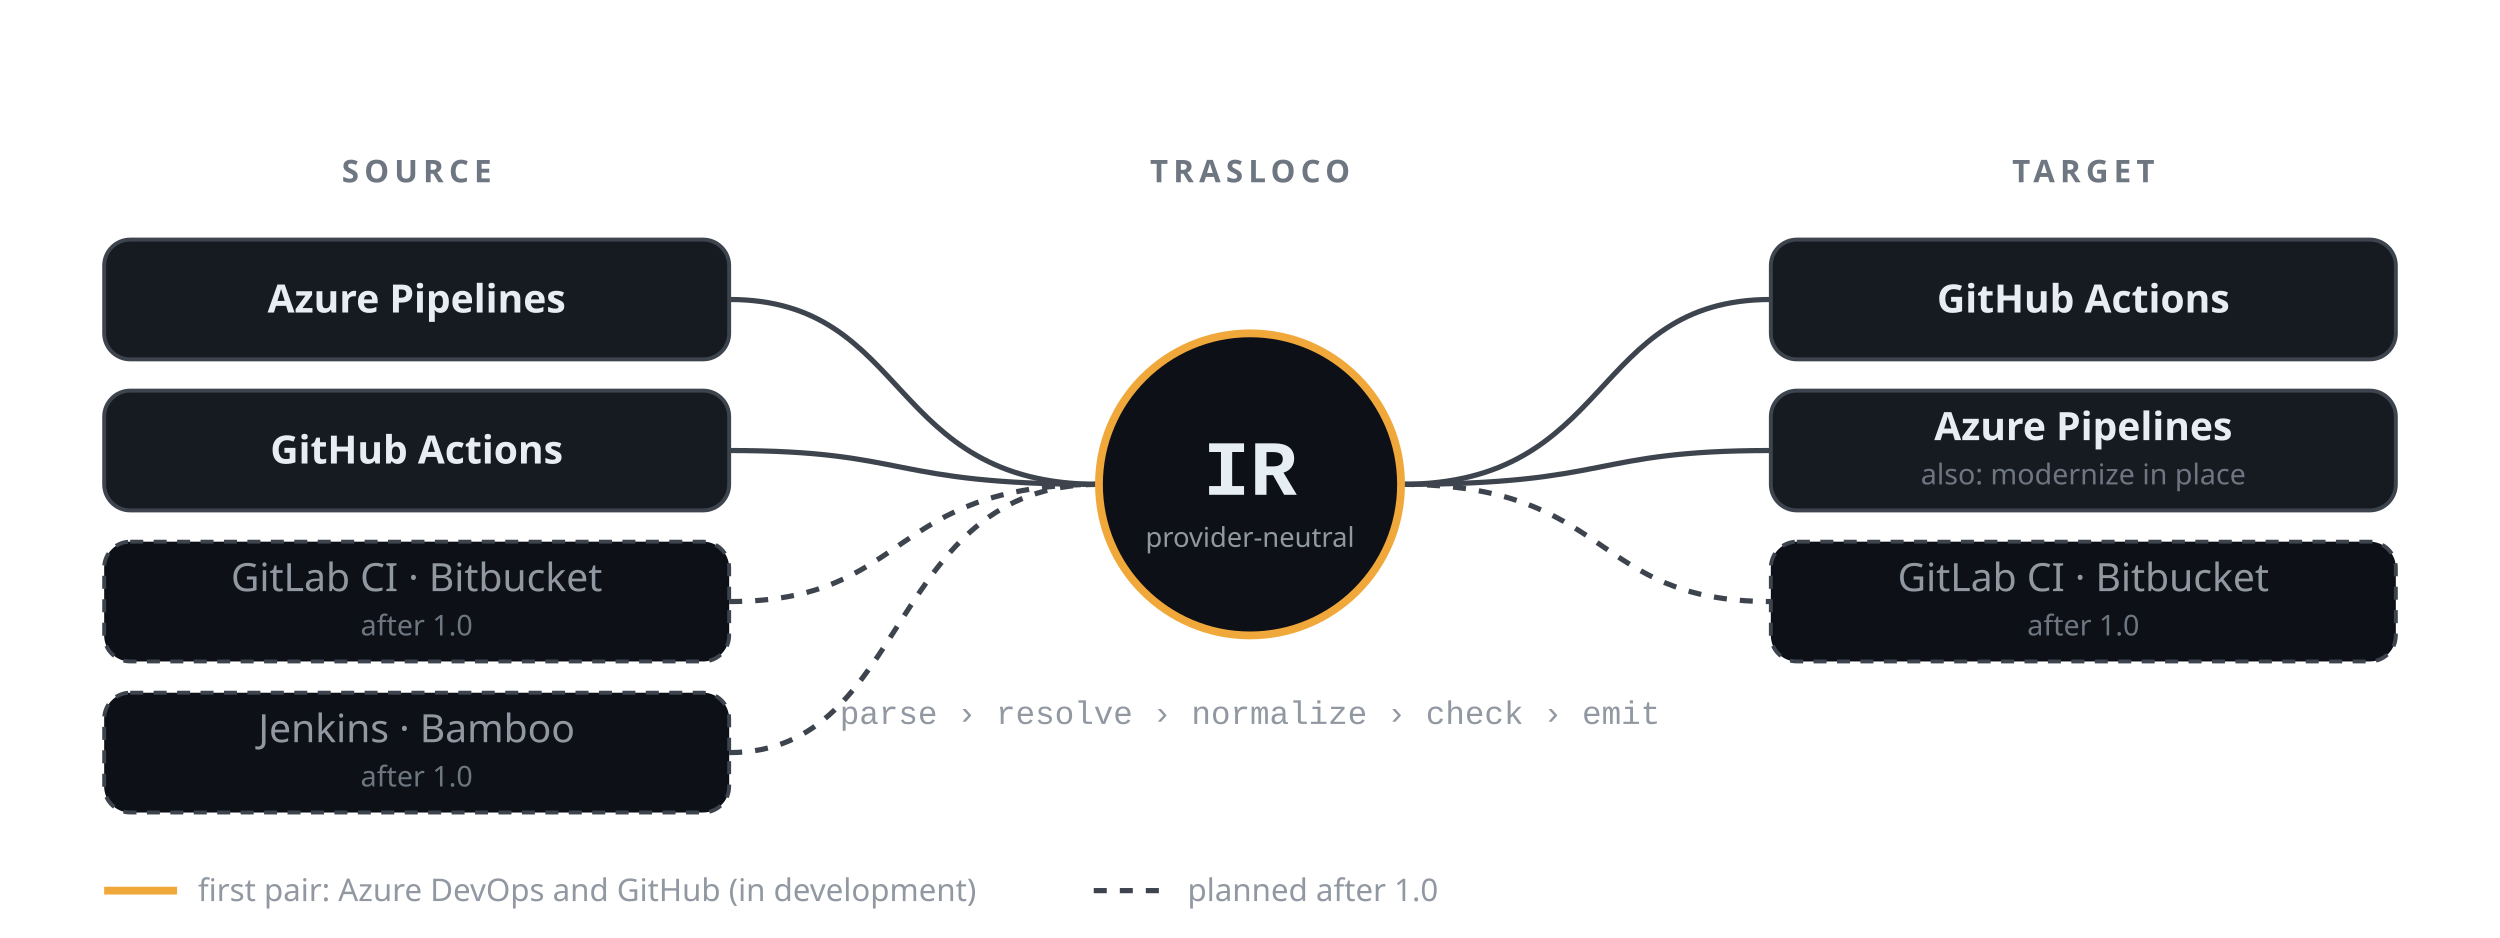
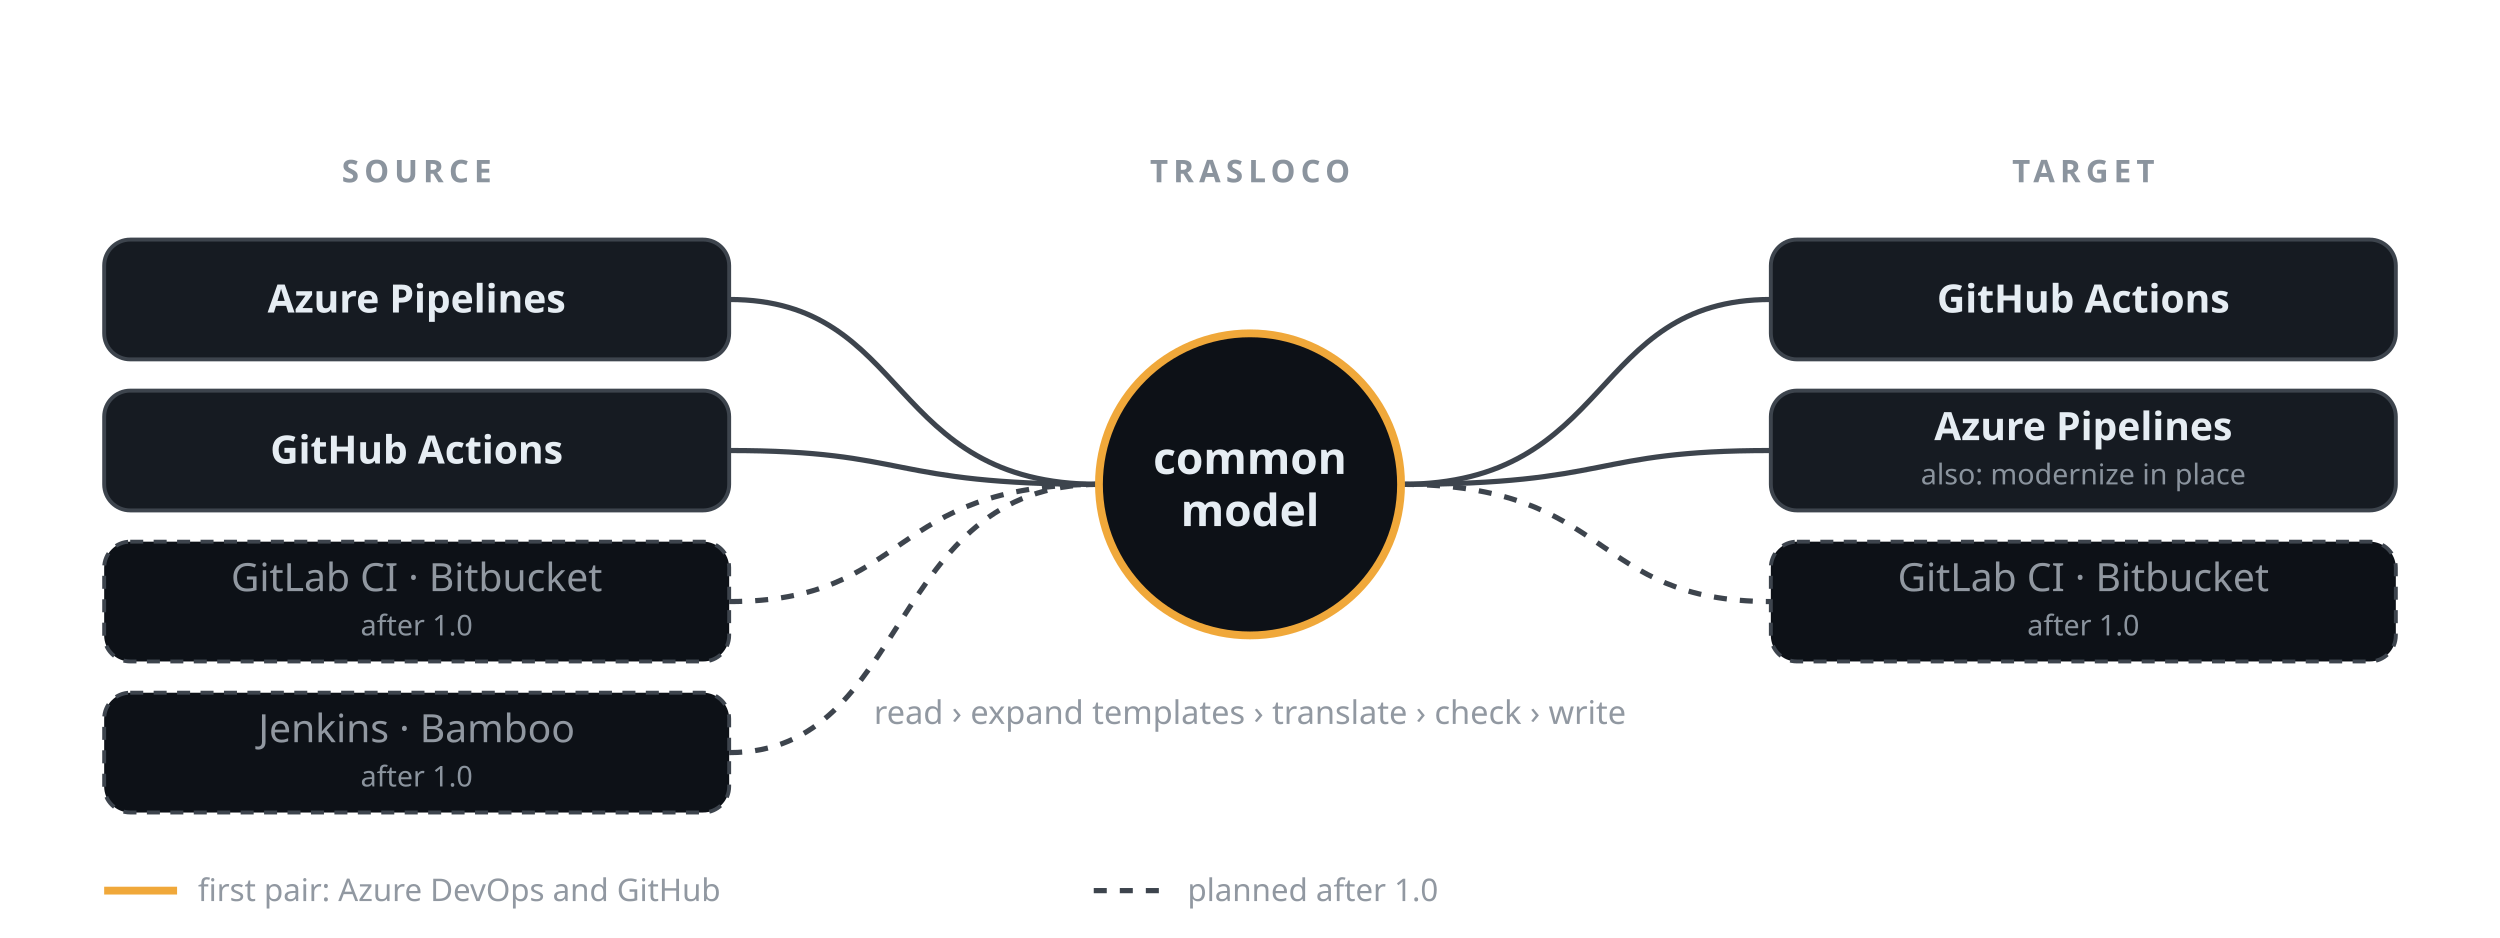
- <svg xmlns="http://www.w3.org/2000/svg" viewBox="0 0 960 360" width="960" height="360" role="img" aria-label="trasloco compiles every source pipeline dialect into one provider-neutral IR and emits every target from it">
+ <svg xmlns="http://www.w3.org/2000/svg" viewBox="0 0 960 360" width="960" height="360" role="img" aria-label="trasloco reads pipelines from any source platform into one common, platform-neutral model and writes them out for any target platform">
  <g font-family="-apple-system,BlinkMacSystemFont,'Segoe UI','Noto Sans',Helvetica,Arial,sans-serif">
-     <text x="160.0" y="70" text-anchor="middle" font-size="12" font-weight="600" letter-spacing="2" fill="#6E7681">SOURCE</text>
-     <text x="800.0" y="70" text-anchor="middle" font-size="12" font-weight="600" letter-spacing="2" fill="#6E7681">TARGET</text>
-     <text x="480" y="70" text-anchor="middle" font-size="12" font-weight="600" letter-spacing="2" fill="#6E7681">TRASLOCO</text>
+     <text x="160.0" y="70" text-anchor="middle" font-size="12" font-weight="600" letter-spacing="2" fill="#8B949E">SOURCE</text>
+     <text x="800.0" y="70" text-anchor="middle" font-size="12" font-weight="600" letter-spacing="2" fill="#8B949E">TARGET</text>
+     <text x="480" y="70" text-anchor="middle" font-size="12" font-weight="600" letter-spacing="2" fill="#8B949E">TRASLOCO</text>
    <path d="M280,115.0 C350,115.0 340,186 422,186" fill="none" stroke="#3D444D" stroke-width="2" />
    <path d="M280,173.0 C350,173.0 340,186 422,186" fill="none" stroke="#3D444D" stroke-width="2" />
    <path d="M280,231.0 C350,231.0 340,186 422,186" fill="none" stroke="#3D444D" stroke-width="2" stroke-dasharray="5 5" />
    <path d="M280,289.0 C350,289.0 340,186 422,186" fill="none" stroke="#3D444D" stroke-width="2" stroke-dasharray="5 5" />
    <path d="M538,186 C620,186 610,115.0 680,115.0" fill="none" stroke="#3D444D" stroke-width="2" />
    <path d="M538,186 C620,186 610,173.0 680,173.0" fill="none" stroke="#3D444D" stroke-width="2" />
    <path d="M538,186 C620,186 610,231.0 680,231.0" fill="none" stroke="#3D444D" stroke-width="2" stroke-dasharray="5 5" />
    <circle r="12" fill="#F0A83A" opacity="0">
      <animateMotion dur="3.2s" begin="trip00.begin" path="M280,115.0 C350,115.0 340,186 422,186 L538,186 C620,186 610,115.0 680,115.0" calcMode="spline" keyTimes="0;1" keySplines="0.45 0 0.55 1" />
      <animate attributeName="opacity" values="0;0.22;0.22;0" keyTimes="0;0.08;0.92;1" dur="3.2s" begin="trip00.begin" />
    </circle>
    <circle r="6" fill="#F0A83A" opacity="0">
      <animateMotion dur="3.2s" begin="0.0s;trip00.end+5.8s" id="trip00" path="M280,115.0 C350,115.0 340,186 422,186 L538,186 C620,186 610,115.0 680,115.0" calcMode="spline" keyTimes="0;1" keySplines="0.45 0 0.55 1" />
      <animate attributeName="opacity" values="0;1;1;0" keyTimes="0;0.08;0.92;1" dur="3.2s" begin="trip00.begin" />
    </circle>
    <circle r="12" fill="#F0A83A" opacity="0">
      <animateMotion dur="3.2s" begin="trip11.begin" path="M280,173.0 C350,173.0 340,186 422,186 L538,186 C620,186 610,173.0 680,173.0" calcMode="spline" keyTimes="0;1" keySplines="0.45 0 0.55 1" />
      <animate attributeName="opacity" values="0;0.22;0.22;0" keyTimes="0;0.08;0.92;1" dur="3.2s" begin="trip11.begin" />
    </circle>
    <circle r="6" fill="#F0A83A" opacity="0">
      <animateMotion dur="3.2s" begin="1.5s;trip11.end+5.8s" id="trip11" path="M280,173.0 C350,173.0 340,186 422,186 L538,186 C620,186 610,173.0 680,173.0" calcMode="spline" keyTimes="0;1" keySplines="0.45 0 0.55 1" />
      <animate attributeName="opacity" values="0;1;1;0" keyTimes="0;0.08;0.92;1" dur="3.2s" begin="trip11.begin" />
    </circle>
    <circle r="12" fill="#F0A83A" opacity="0">
      <animateMotion dur="3.2s" begin="trip01.begin" path="M280,115.0 C350,115.0 340,186 422,186 L538,186 C620,186 610,173.0 680,173.0" calcMode="spline" keyTimes="0;1" keySplines="0.45 0 0.55 1" />
      <animate attributeName="opacity" values="0;0.22;0.22;0" keyTimes="0;0.08;0.92;1" dur="3.2s" begin="trip01.begin" />
    </circle>
    <circle r="6" fill="#F0A83A" opacity="0">
      <animateMotion dur="3.2s" begin="3.0s;trip01.end+5.8s" id="trip01" path="M280,115.0 C350,115.0 340,186 422,186 L538,186 C620,186 610,173.0 680,173.0" calcMode="spline" keyTimes="0;1" keySplines="0.45 0 0.55 1" />
      <animate attributeName="opacity" values="0;1;1;0" keyTimes="0;0.08;0.92;1" dur="3.2s" begin="trip01.begin" />
    </circle>
-     <circle r="12" fill="#6E7681" opacity="0">
+     <circle r="12" fill="#8B949E" opacity="0">
      <animateMotion dur="3.2s" begin="trip20.begin" path="M280,231.0 C350,231.0 340,186 422,186 L538,186 C620,186 610,115.0 680,115.0" calcMode="spline" keyTimes="0;1" keySplines="0.45 0 0.55 1" />
      <animate attributeName="opacity" values="0;0.22;0.22;0" keyTimes="0;0.08;0.92;1" dur="3.2s" begin="trip20.begin" />
    </circle>
-     <circle r="6" fill="#6E7681" opacity="0">
+     <circle r="6" fill="#8B949E" opacity="0">
      <animateMotion dur="3.2s" begin="4.5s;trip20.end+5.8s" id="trip20" path="M280,231.0 C350,231.0 340,186 422,186 L538,186 C620,186 610,115.0 680,115.0" calcMode="spline" keyTimes="0;1" keySplines="0.45 0 0.55 1" />
      <animate attributeName="opacity" values="0;1;1;0" keyTimes="0;0.08;0.92;1" dur="3.2s" begin="trip20.begin" />
    </circle>
-     <circle r="12" fill="#6E7681" opacity="0">
+     <circle r="12" fill="#8B949E" opacity="0">
      <animateMotion dur="3.2s" begin="trip12.begin" path="M280,173.0 C350,173.0 340,186 422,186 L538,186 C620,186 610,231.0 680,231.0" calcMode="spline" keyTimes="0;1" keySplines="0.45 0 0.55 1" />
      <animate attributeName="opacity" values="0;0.22;0.22;0" keyTimes="0;0.08;0.92;1" dur="3.2s" begin="trip12.begin" />
    </circle>
-     <circle r="6" fill="#6E7681" opacity="0">
+     <circle r="6" fill="#8B949E" opacity="0">
      <animateMotion dur="3.2s" begin="6.0s;trip12.end+5.8s" id="trip12" path="M280,173.0 C350,173.0 340,186 422,186 L538,186 C620,186 610,231.0 680,231.0" calcMode="spline" keyTimes="0;1" keySplines="0.45 0 0.55 1" />
      <animate attributeName="opacity" values="0;1;1;0" keyTimes="0;0.08;0.92;1" dur="3.2s" begin="trip12.begin" />
    </circle>
-     <circle r="12" fill="#6E7681" opacity="0">
+     <circle r="12" fill="#8B949E" opacity="0">
      <animateMotion dur="3.2s" begin="trip31.begin" path="M280,289.0 C350,289.0 340,186 422,186 L538,186 C620,186 610,173.0 680,173.0" calcMode="spline" keyTimes="0;1" keySplines="0.45 0 0.55 1" />
      <animate attributeName="opacity" values="0;0.22;0.22;0" keyTimes="0;0.08;0.92;1" dur="3.2s" begin="trip31.begin" />
    </circle>
-     <circle r="6" fill="#6E7681" opacity="0">
+     <circle r="6" fill="#8B949E" opacity="0">
      <animateMotion dur="3.2s" begin="7.5s;trip31.end+5.8s" id="trip31" path="M280,289.0 C350,289.0 340,186 422,186 L538,186 C620,186 610,173.0 680,173.0" calcMode="spline" keyTimes="0;1" keySplines="0.45 0 0.55 1" />
      <animate attributeName="opacity" values="0;1;1;0" keyTimes="0;0.08;0.92;1" dur="3.2s" begin="trip31.begin" />
    </circle>
    <circle cx="480" cy="186" r="58" fill="none" stroke="#F0A83A" stroke-width="2" opacity="0">
      <animate attributeName="r" values="58;84" dur="3s" repeatCount="indefinite" />
      <animate attributeName="opacity" values="0.55;0" dur="3s" repeatCount="indefinite" />
    </circle>
    <circle cx="480" cy="186" r="58" fill="#0D1117" stroke="#F0A83A" stroke-width="3" />
-     <text x="480" y="190" text-anchor="middle" font-size="30" font-weight="700" fill="#E6EDF3" font-family="ui-monospace,SFMono-Regular,'SF Mono',Menlo,Consolas,'Liberation Mono',monospace">IR</text>
-     <text x="480" y="210" text-anchor="middle" font-size="10.5" fill="#9198A1">provider-neutral</text>
-     <text x="480" y="278" text-anchor="middle" font-size="12.5" fill="#9198A1" font-family="ui-monospace,SFMono-Regular,'SF Mono',Menlo,Consolas,'Liberation Mono',monospace">parse › resolve › normalize › check › emit</text>
+     <text x="480" y="182" text-anchor="middle" font-size="17" font-weight="700" fill="#E6EDF3">common</text>
+     <text x="480" y="202" text-anchor="middle" font-size="17" font-weight="700" fill="#E6EDF3">model</text>
+     <text x="480" y="278" text-anchor="middle" font-size="12.5" fill="#9198A1">read › expand templates › translate › check › write</text>
    <rect x="40" y="92" width="240" height="46" rx="10" fill="#161B22" stroke="#3D444D" stroke-width="1.5">
      <animate attributeName="stroke" values="#F0A83A;#F0A83A;#3D444D" keyTimes="0;0.5;1" dur="1.2s" begin="trip00.begin" />
      <animate attributeName="stroke-width" values="2.5;2.5;1.5" keyTimes="0;0.5;1" dur="1.2s" begin="trip00.begin" />
      <animate attributeName="stroke" values="#F0A83A;#F0A83A;#3D444D" keyTimes="0;0.5;1" dur="1.2s" begin="trip01.begin" />
      <animate attributeName="stroke-width" values="2.5;2.5;1.5" keyTimes="0;0.5;1" dur="1.2s" begin="trip01.begin" />
    </rect>
    <text x="160.0" y="120.0" text-anchor="middle" font-size="15" font-weight="600" fill="#E6EDF3">Azure Pipelines</text>
    <rect x="40" y="150" width="240" height="46" rx="10" fill="#161B22" stroke="#3D444D" stroke-width="1.5">
      <animate attributeName="stroke" values="#F0A83A;#F0A83A;#3D444D" keyTimes="0;0.5;1" dur="1.2s" begin="trip11.begin" />
      <animate attributeName="stroke-width" values="2.5;2.5;1.5" keyTimes="0;0.5;1" dur="1.2s" begin="trip11.begin" />
-       <animate attributeName="stroke" values="#6E7681;#6E7681;#3D444D" keyTimes="0;0.5;1" dur="1.2s" begin="trip12.begin" />
+       <animate attributeName="stroke" values="#8B949E;#8B949E;#3D444D" keyTimes="0;0.5;1" dur="1.2s" begin="trip12.begin" />
      <animate attributeName="stroke-width" values="2.5;2.5;1.5" keyTimes="0;0.5;1" dur="1.2s" begin="trip12.begin" />
    </rect>
    <text x="160.0" y="178.0" text-anchor="middle" font-size="15" font-weight="600" fill="#E6EDF3">GitHub Actions</text>
    <rect x="40" y="208" width="240" height="46" rx="10" fill="#0D1117" stroke="#3D444D" stroke-width="1.5" stroke-dasharray="5 4">
-       <animate attributeName="stroke" values="#6E7681;#6E7681;#3D444D" keyTimes="0;0.5;1" dur="1.2s" begin="trip20.begin" />
+       <animate attributeName="stroke" values="#8B949E;#8B949E;#3D444D" keyTimes="0;0.5;1" dur="1.2s" begin="trip20.begin" />
      <animate attributeName="stroke-width" values="2.5;2.5;1.5" keyTimes="0;0.5;1" dur="1.2s" begin="trip20.begin" />
    </rect>
    <text x="160.0" y="227.0" text-anchor="middle" font-size="15" font-weight="500" fill="#9198A1">GitLab CI  ·  Bitbucket</text>
-     <text x="160.0" y="244.0" text-anchor="middle" font-size="11" fill="#6E7681">after 1.0</text>
+     <text x="160.0" y="244.0" text-anchor="middle" font-size="11" fill="#8B949E">after 1.0</text>
    <rect x="40" y="266" width="240" height="46" rx="10" fill="#0D1117" stroke="#3D444D" stroke-width="1.5" stroke-dasharray="5 4">
-       <animate attributeName="stroke" values="#6E7681;#6E7681;#3D444D" keyTimes="0;0.5;1" dur="1.2s" begin="trip31.begin" />
+       <animate attributeName="stroke" values="#8B949E;#8B949E;#3D444D" keyTimes="0;0.5;1" dur="1.2s" begin="trip31.begin" />
      <animate attributeName="stroke-width" values="2.5;2.5;1.5" keyTimes="0;0.5;1" dur="1.2s" begin="trip31.begin" />
    </rect>
    <text x="160.0" y="285.0" text-anchor="middle" font-size="15" font-weight="500" fill="#9198A1">Jenkins  ·  Bamboo</text>
-     <text x="160.0" y="302.0" text-anchor="middle" font-size="11" fill="#6E7681">after 1.0</text>
+     <text x="160.0" y="302.0" text-anchor="middle" font-size="11" fill="#8B949E">after 1.0</text>
    <rect x="680" y="92" width="240" height="46" rx="10" fill="#161B22" stroke="#3D444D" stroke-width="1.5">
      <animate attributeName="stroke" values="#F0A83A;#F0A83A;#3D444D" keyTimes="0;0.5;1" dur="1.2s" begin="trip00.end" />
      <animate attributeName="stroke-width" values="2.5;2.5;1.5" keyTimes="0;0.5;1" dur="1.2s" begin="trip00.end" />
-       <animate attributeName="stroke" values="#6E7681;#6E7681;#3D444D" keyTimes="0;0.5;1" dur="1.2s" begin="trip20.end" />
+       <animate attributeName="stroke" values="#8B949E;#8B949E;#3D444D" keyTimes="0;0.5;1" dur="1.2s" begin="trip20.end" />
      <animate attributeName="stroke-width" values="2.5;2.5;1.5" keyTimes="0;0.5;1" dur="1.2s" begin="trip20.end" />
    </rect>
    <text x="800.0" y="120.0" text-anchor="middle" font-size="15" font-weight="600" fill="#E6EDF3">GitHub Actions</text>
    <rect x="680" y="150" width="240" height="46" rx="10" fill="#161B22" stroke="#3D444D" stroke-width="1.5">
      <animate attributeName="stroke" values="#F0A83A;#F0A83A;#3D444D" keyTimes="0;0.5;1" dur="1.2s" begin="trip11.end" />
      <animate attributeName="stroke-width" values="2.5;2.5;1.5" keyTimes="0;0.5;1" dur="1.2s" begin="trip11.end" />
      <animate attributeName="stroke" values="#F0A83A;#F0A83A;#3D444D" keyTimes="0;0.5;1" dur="1.2s" begin="trip01.end" />
      <animate attributeName="stroke-width" values="2.5;2.5;1.5" keyTimes="0;0.5;1" dur="1.2s" begin="trip01.end" />
-       <animate attributeName="stroke" values="#6E7681;#6E7681;#3D444D" keyTimes="0;0.5;1" dur="1.2s" begin="trip31.end" />
+       <animate attributeName="stroke" values="#8B949E;#8B949E;#3D444D" keyTimes="0;0.5;1" dur="1.2s" begin="trip31.end" />
      <animate attributeName="stroke-width" values="2.5;2.5;1.5" keyTimes="0;0.5;1" dur="1.2s" begin="trip31.end" />
    </rect>
    <text x="800.0" y="169.0" text-anchor="middle" font-size="15" font-weight="600" fill="#E6EDF3">Azure Pipelines</text>
-     <text x="800.0" y="186.0" text-anchor="middle" font-size="11" fill="#6E7681">also: modernize in place</text>
+     <text x="800.0" y="186.0" text-anchor="middle" font-size="11" fill="#8B949E">also: modernize in place</text>
    <rect x="680" y="208" width="240" height="46" rx="10" fill="#0D1117" stroke="#3D444D" stroke-width="1.5" stroke-dasharray="5 4">
-       <animate attributeName="stroke" values="#6E7681;#6E7681;#3D444D" keyTimes="0;0.5;1" dur="1.2s" begin="trip12.end" />
+       <animate attributeName="stroke" values="#8B949E;#8B949E;#3D444D" keyTimes="0;0.5;1" dur="1.2s" begin="trip12.end" />
      <animate attributeName="stroke-width" values="2.5;2.5;1.5" keyTimes="0;0.5;1" dur="1.2s" begin="trip12.end" />
    </rect>
    <text x="800.0" y="227.0" text-anchor="middle" font-size="15" font-weight="500" fill="#9198A1">GitLab CI  ·  Bitbucket</text>
-     <text x="800.0" y="244.0" text-anchor="middle" font-size="11" fill="#6E7681">after 1.0</text>
+     <text x="800.0" y="244.0" text-anchor="middle" font-size="11" fill="#8B949E">after 1.0</text>
    <line x1="40" y1="342" x2="68" y2="342" stroke="#F0A83A" stroke-width="3" />
-     <text x="76" y="346" font-size="12" fill="#9198A1">first pair: Azure DevOps and GitHub (in development)</text>
+     <text x="76" y="346" font-size="12" fill="#9198A1">first pair: Azure DevOps and GitHub</text>
    <line x1="420" y1="342" x2="448" y2="342" stroke="#3D444D" stroke-width="2" stroke-dasharray="5 5" />
    <text x="456" y="346" font-size="12" fill="#9198A1">planned after 1.0</text>
  </g>
</svg>
